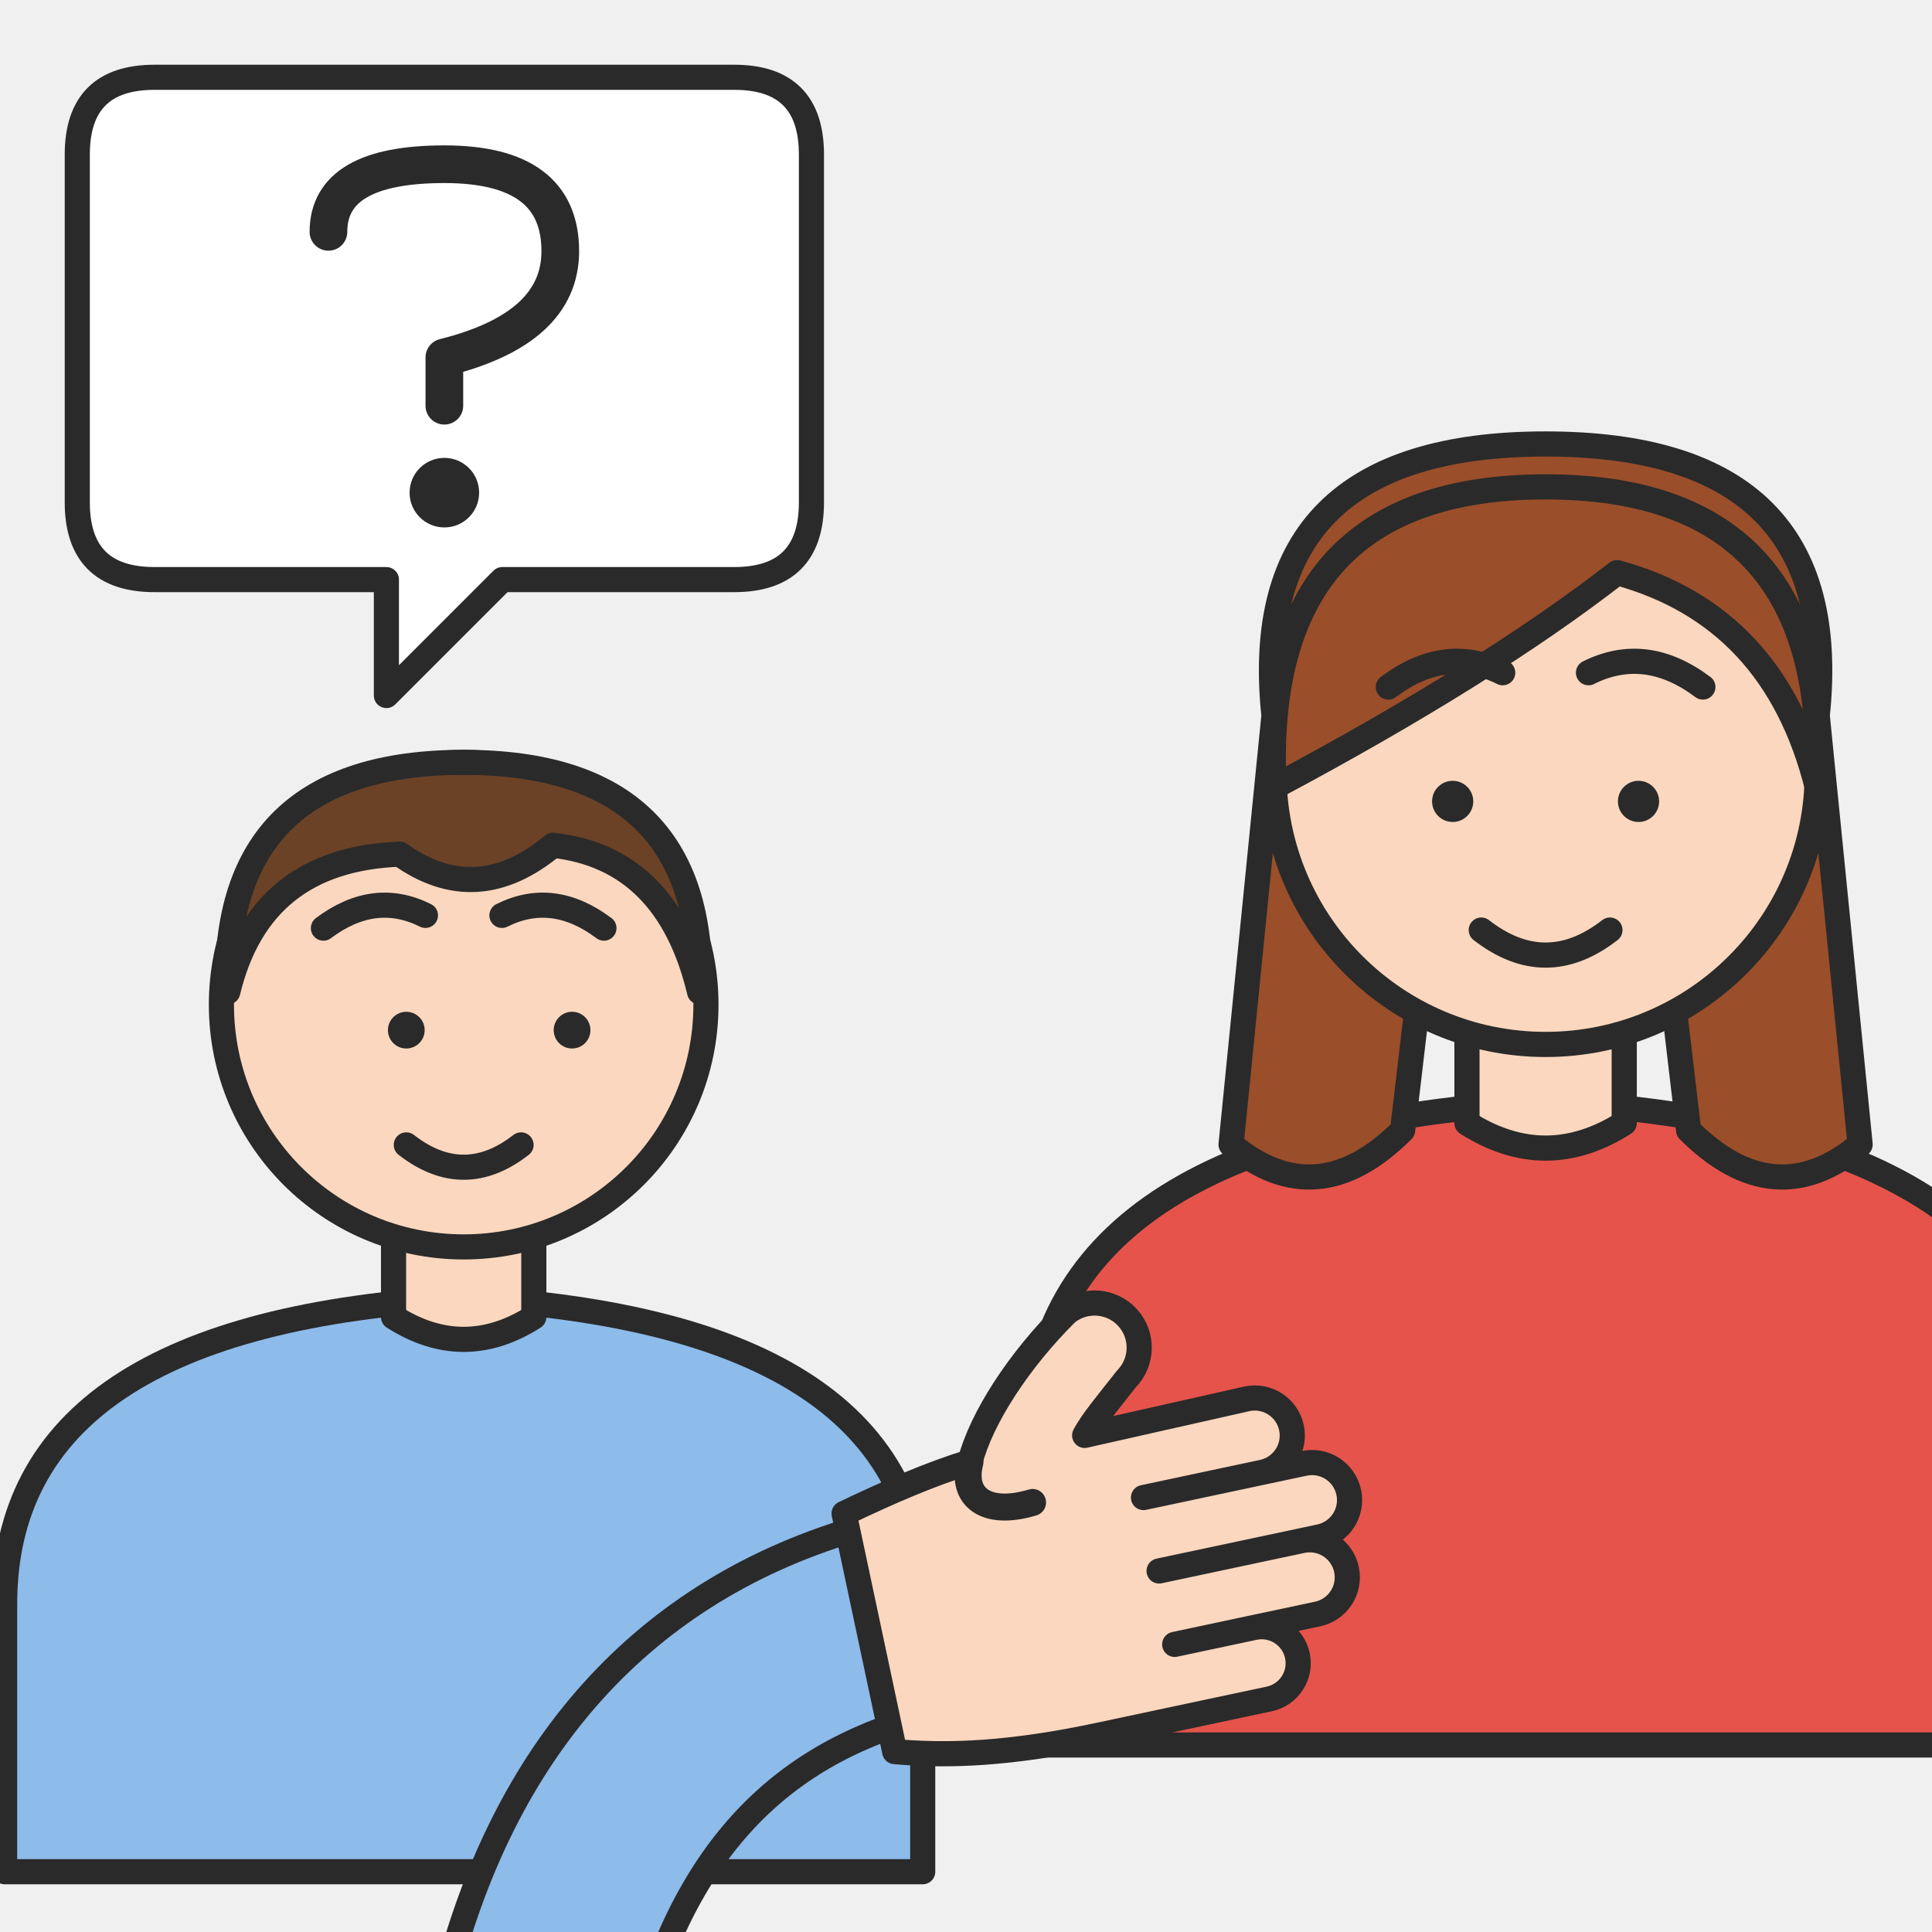
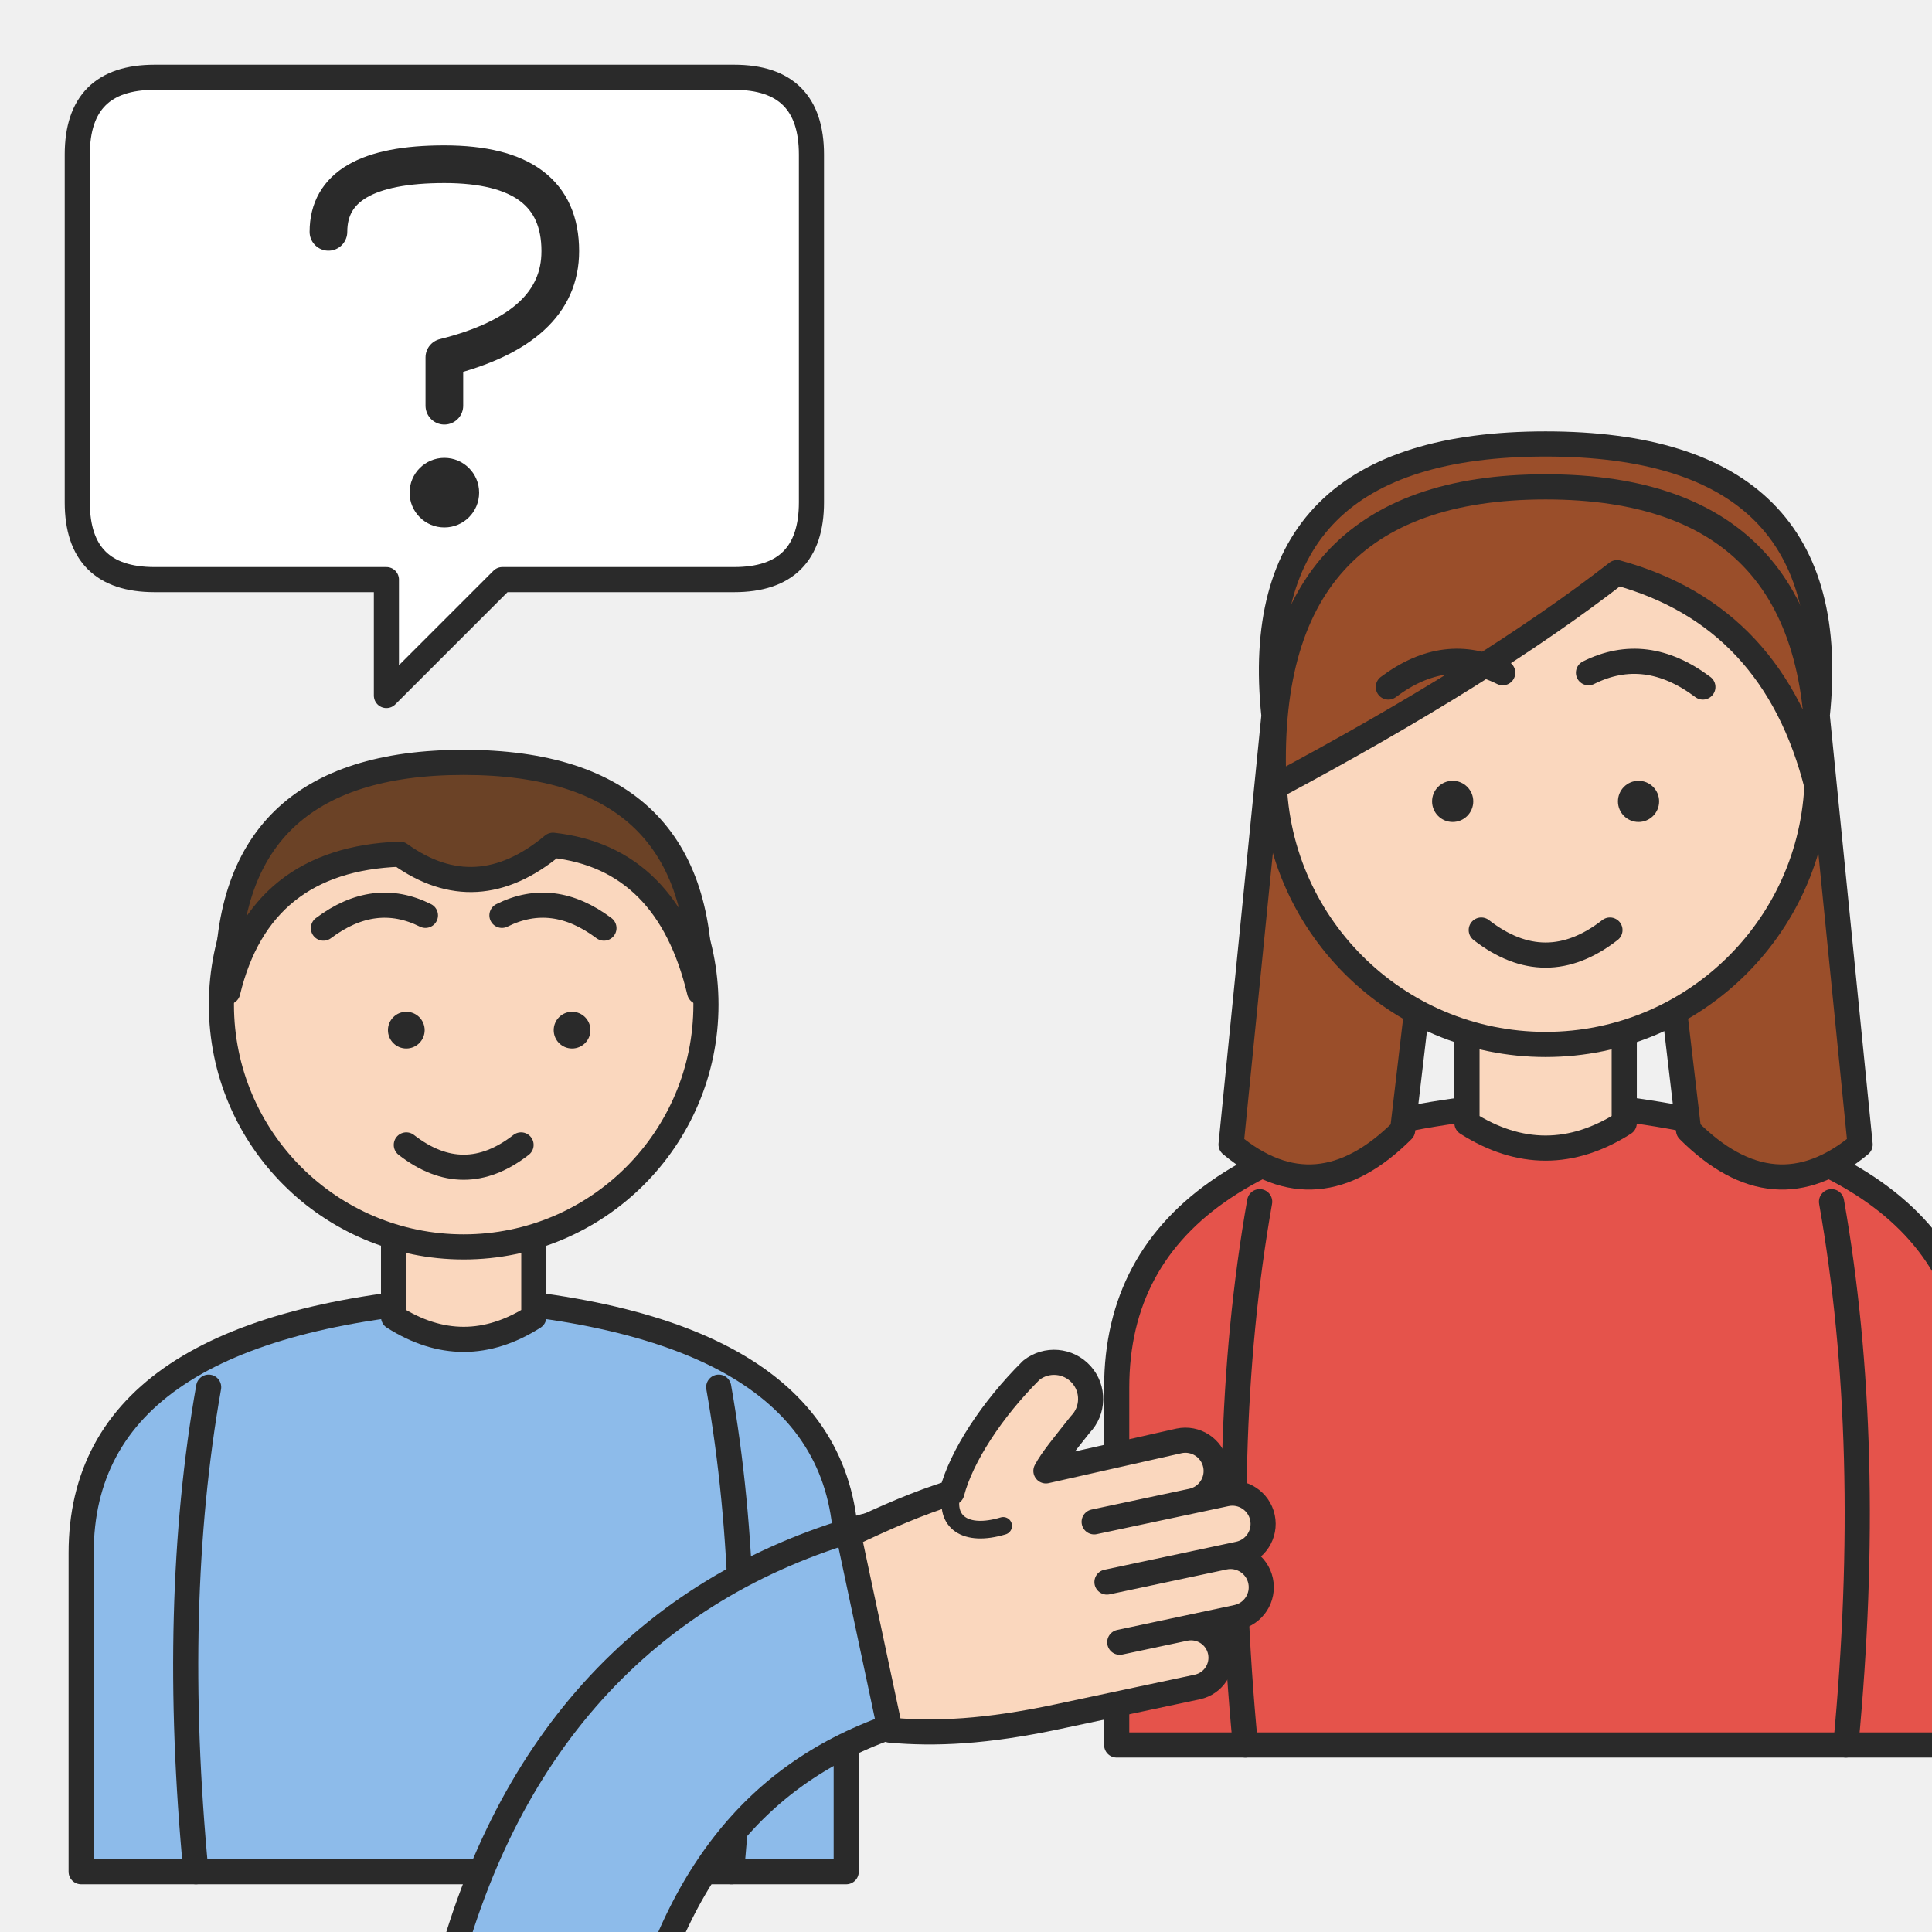
<svg xmlns="http://www.w3.org/2000/svg" viewBox="0 0 100 100" width="512" height="512" stroke-linecap="round" stroke-linejoin="round" role="img" aria-label="požiadať">
  <g transform="translate(80 40) scale(0.74) translate(-50 -36)">
-     <path d="M14 104 V83 Q14 61 50 59 Q86 61 86 83 V104 Z" fill="#E5534B" stroke="#2A2A2A" stroke-width="1.76" />
+     <path d="M20 104 V79 Q20 61 50 59 Q80 61 80 79 V104 Z" fill="#E5534B" stroke="#2A2A2A" stroke-width="1.76" />
+     <path d="M30 66 Q27 83 29 104 M70 66 Q73 83 71 104" fill="none" stroke="#2A2A2A" stroke-width="1.76" />
    <path d="M31 32 Q29 13 50 13 Q71 13 69 32 L72 62 Q66 67 60 61 L58 44 H42 L40 61 Q34 67 28 62 Z" fill="#9A4E2A" stroke="#2A2A2A" stroke-width="1.76" />
    <path d="M44.5 51 V60.5 Q50 64 55.5 60.5 V51" fill="#FAD7BE" stroke="#2A2A2A" stroke-width="1.76" />
    <circle cx="50" cy="36" r="19" fill="#FAD7BE" stroke="#2A2A2A" stroke-width="1.76" />
    <path d="M31 37 Q30 16 50 16 Q70 16 69 37 Q66 25 55 22 Q46 29 31 37 Z" fill="#9A4E2A" stroke="#2A2A2A" stroke-width="1.76" />
    <path d="M39 30 Q43 27 47 29" fill="none" stroke="#2A2A2A" stroke-width="1.76" />
    <path d="M53 29 Q57 27 61 30" fill="none" stroke="#2A2A2A" stroke-width="1.76" />
    <circle cx="43.5" cy="38.0" r="1.44" fill="#2A2A2A" stroke="#2A2A2A" stroke-width="0.0" />
    <circle cx="56.5" cy="38.0" r="1.44" fill="#2A2A2A" stroke="#2A2A2A" stroke-width="0.0" />
    <path d="M45.5 47 Q50 50.5 54.5 47" fill="none" stroke="#2A2A2A" stroke-width="1.76" />
  </g>
  <g transform="translate(24 52) scale(0.66) translate(-50 -36)">
-     <path d="M14 104 V83 Q14 61 50 59 Q86 61 86 83 V104 Z" fill="#8DBBEA" stroke="#2A2A2A" stroke-width="1.97" />
+     <path d="M20 104 V79 Q20 61 50 59 Q80 61 80 79 V104 Z" fill="#8DBBEA" stroke="#2A2A2A" stroke-width="1.97" />
+     <path d="M30 66 Q27 83 29 104 M70 66 Q73 83 71 104" fill="none" stroke="#2A2A2A" stroke-width="1.97" />
    <path d="M44.5 51 V60.5 Q50 64 55.5 60.5 V51" fill="#FAD7BE" stroke="#2A2A2A" stroke-width="1.97" />
    <circle cx="50" cy="36" r="19" fill="#FAD7BE" stroke="#2A2A2A" stroke-width="1.97" />
    <path d="M31.5 35 Q31 17 50 17 Q69 17 68.5 35 Q66 24.5 57 23.5 Q51 28.5 45 24.2 Q34 24.6 31.5 35 Z" fill="#6B4226" stroke="#2A2A2A" stroke-width="1.97" />
    <path d="M39 30 Q43 27 47 29" fill="none" stroke="#2A2A2A" stroke-width="1.97" />
    <path d="M53 29 Q57 27 61 30" fill="none" stroke="#2A2A2A" stroke-width="1.97" />
    <circle cx="45.5" cy="38.0" r="1.44" fill="#2A2A2A" stroke="#2A2A2A" stroke-width="0.0" />
    <circle cx="58.5" cy="38.0" r="1.44" fill="#2A2A2A" stroke="#2A2A2A" stroke-width="0.0" />
    <path d="M45.5 47 Q50 50.5 54.5 47" fill="none" stroke="#2A2A2A" stroke-width="1.97" />
  </g>
  <path d="M28 104 Q32 88 46 84" fill="none" stroke="#2A2A2A" stroke-width="11.6" />
  <path d="M28 104 Q32 88 46 84" fill="none" stroke="#8DBBEA" stroke-width="9" />
-   <g transform="translate(45 84.5) rotate(78) scale(1.05 1.05)">
-     <path d="M-6 0 C-6.6 -2.5 -7 -4.5 -7.2 -6.6 C-9.2 -7.6 -11.6 -10 -13.4 -12.8 A2.2 2.2 0 0 1 -9.6 -15 C-8.6 -13.8 -7.9 -12.9 -7.3 -12.4 L-7.4 -20.6 A1.85 1.85 0 0 1 -3.7 -20.6 L-3.7 -14.6 L-3.7 -22.7 A1.85 1.85 0 0 1 0 -22.7 L0 -14.6 L0 -21.8 A1.85 1.85 0 0 1 3.7 -21.8 L3.7 -14.6 L3.7 -18.6 A1.8 1.8 0 0 1 7.3 -18.6 L7.3 -10 C7.3 -5.6 6.8 -2.6 6 0 Z" fill="#FAD7BE" stroke="#2A2A2A" stroke-width="1.24" />
-     <path d="M-7.2 -6.6 C-5.6 -5.8 -4.4 -6.8 -4.6 -9.2" fill="none" stroke="#2A2A2A" stroke-width="1.33" />
+   <g transform="translate(45 84.5) rotate(78) scale(0.861 0.861)">
+     <path d="M-6 0 C-6.6 -2.5 -7 -4.5 -7.2 -6.6 C-9.2 -7.6 -11.6 -10 -13.4 -12.8 A2.2 2.2 0 0 1 -9.6 -15 C-8.6 -13.8 -7.9 -12.9 -7.3 -12.4 L-7.4 -20.6 A1.85 1.85 0 0 1 -3.7 -20.6 L-3.7 -14.6 L-3.7 -22.7 A1.85 1.85 0 0 1 0 -22.7 L0 -14.6 L0 -21.8 A1.85 1.85 0 0 1 3.7 -21.8 L3.7 -14.6 L3.7 -18.6 A1.8 1.8 0 0 1 7.3 -18.6 L7.3 -10 C7.3 -5.6 6.8 -2.6 6 0 Z" fill="#FAD7BE" stroke="#2A2A2A" stroke-width="1.51" />
+     <path d="M-7.2 -6.6 C-5.6 -5.8 -4.4 -6.8 -4.6 -9.2" fill="none" stroke="#2A2A2A" stroke-width="1.06" />
  </g>
  <path d="M8 4 H38 Q42 4 42 8 V26 Q42 30 38 30 H26 L20 36 L20 30 H8 Q4 30 4 26 V8 Q4 4 8 4 Z" fill="#FFFFFF" stroke="#2A2A2A" stroke-width="1.3" />
  <path d="M17 12 Q17 8.5 23 8.5 Q29 8.5 29 13 Q29 17 23 18.5 V21" fill="none" stroke="#2A2A2A" stroke-width="1.95" />
  <circle cx="23" cy="25.5" r="1.8" fill="#2A2A2A" stroke="#2A2A2A" stroke-width="0" />
</svg>
